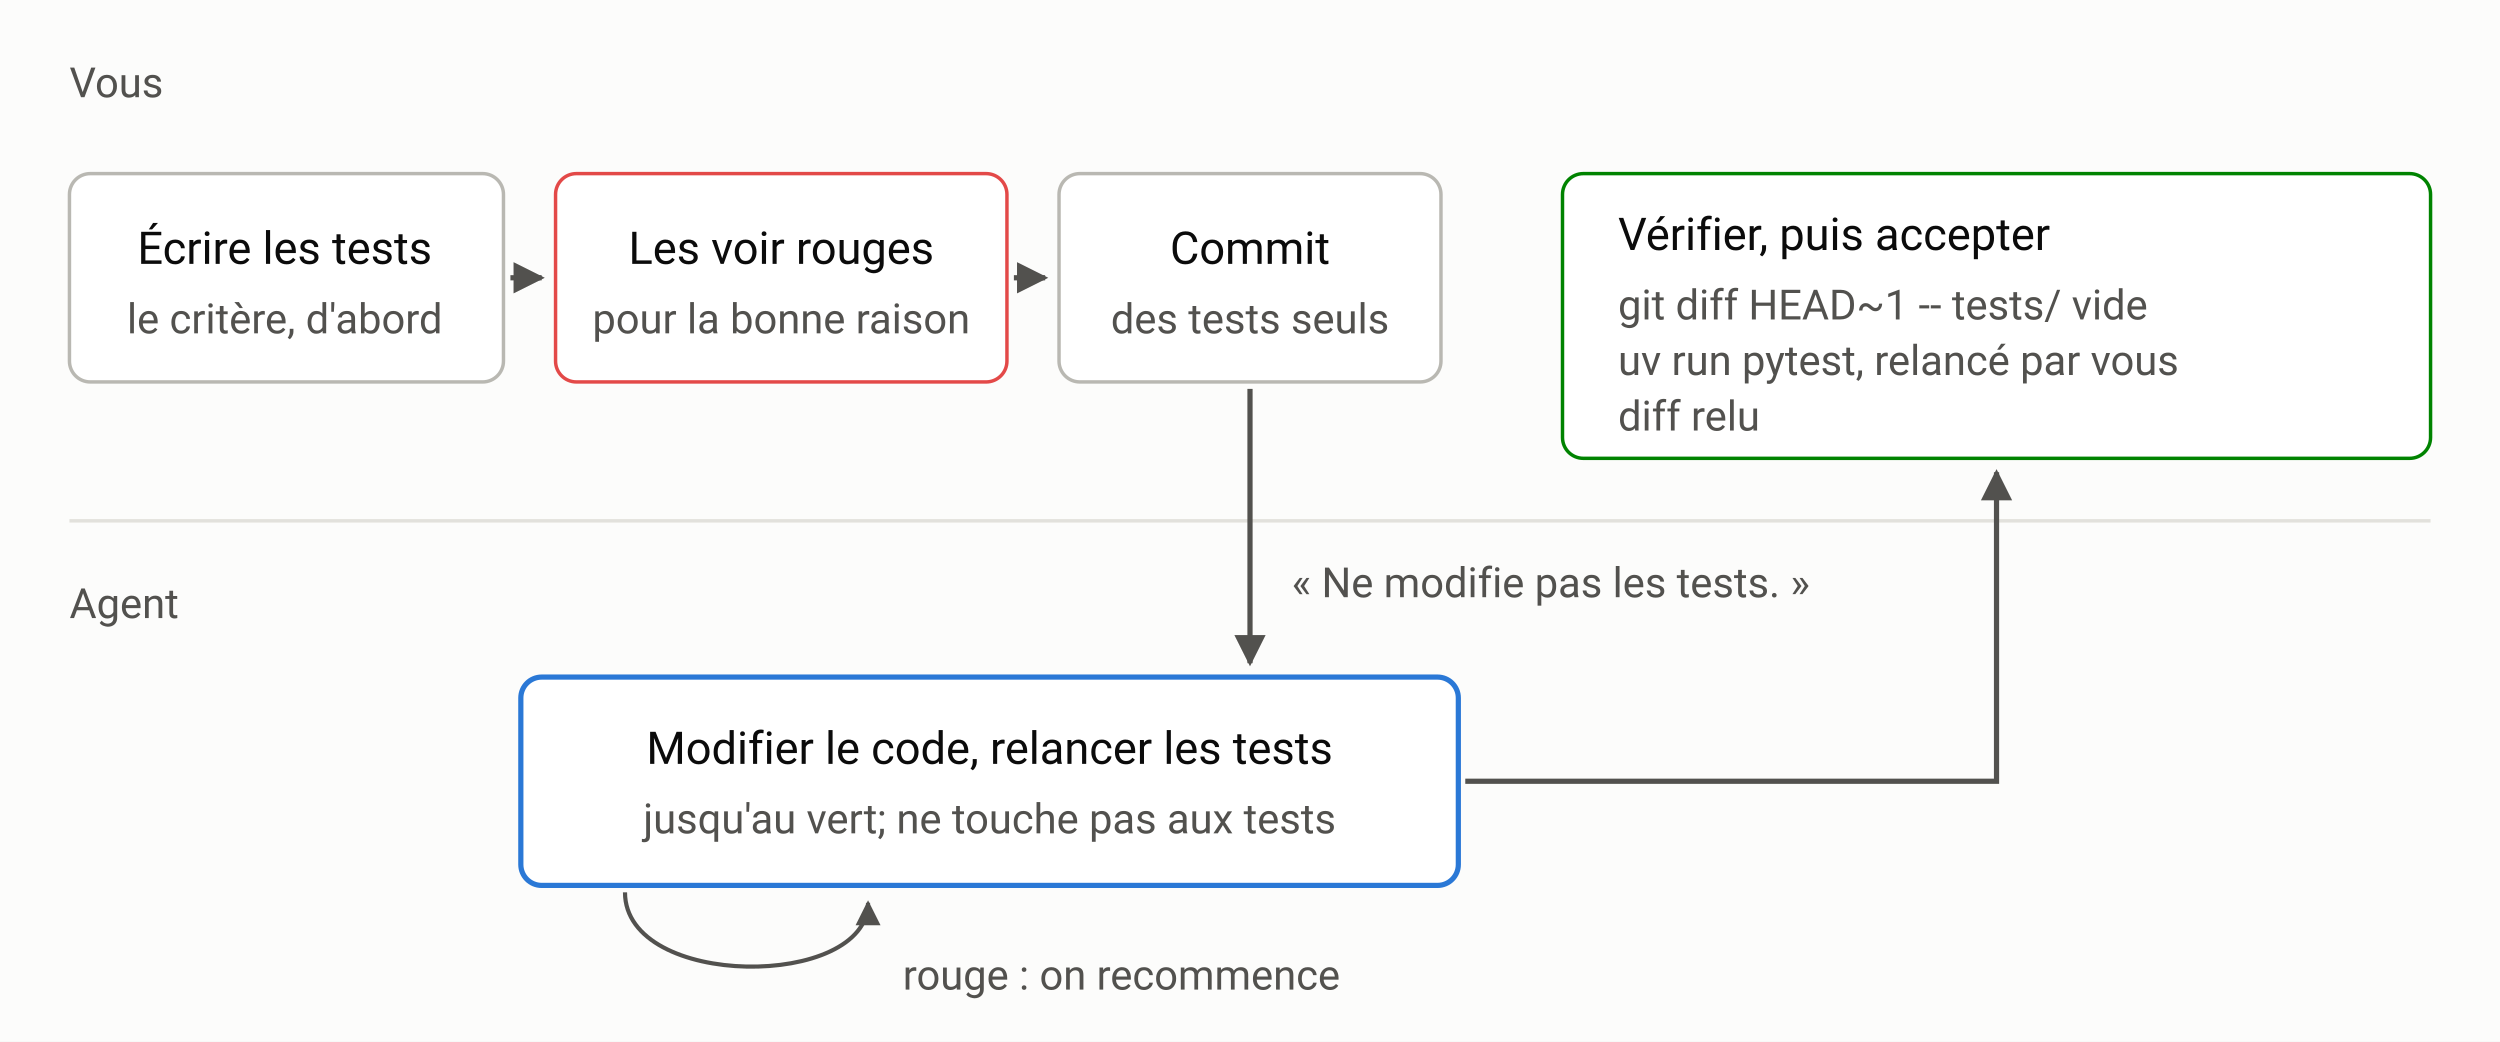
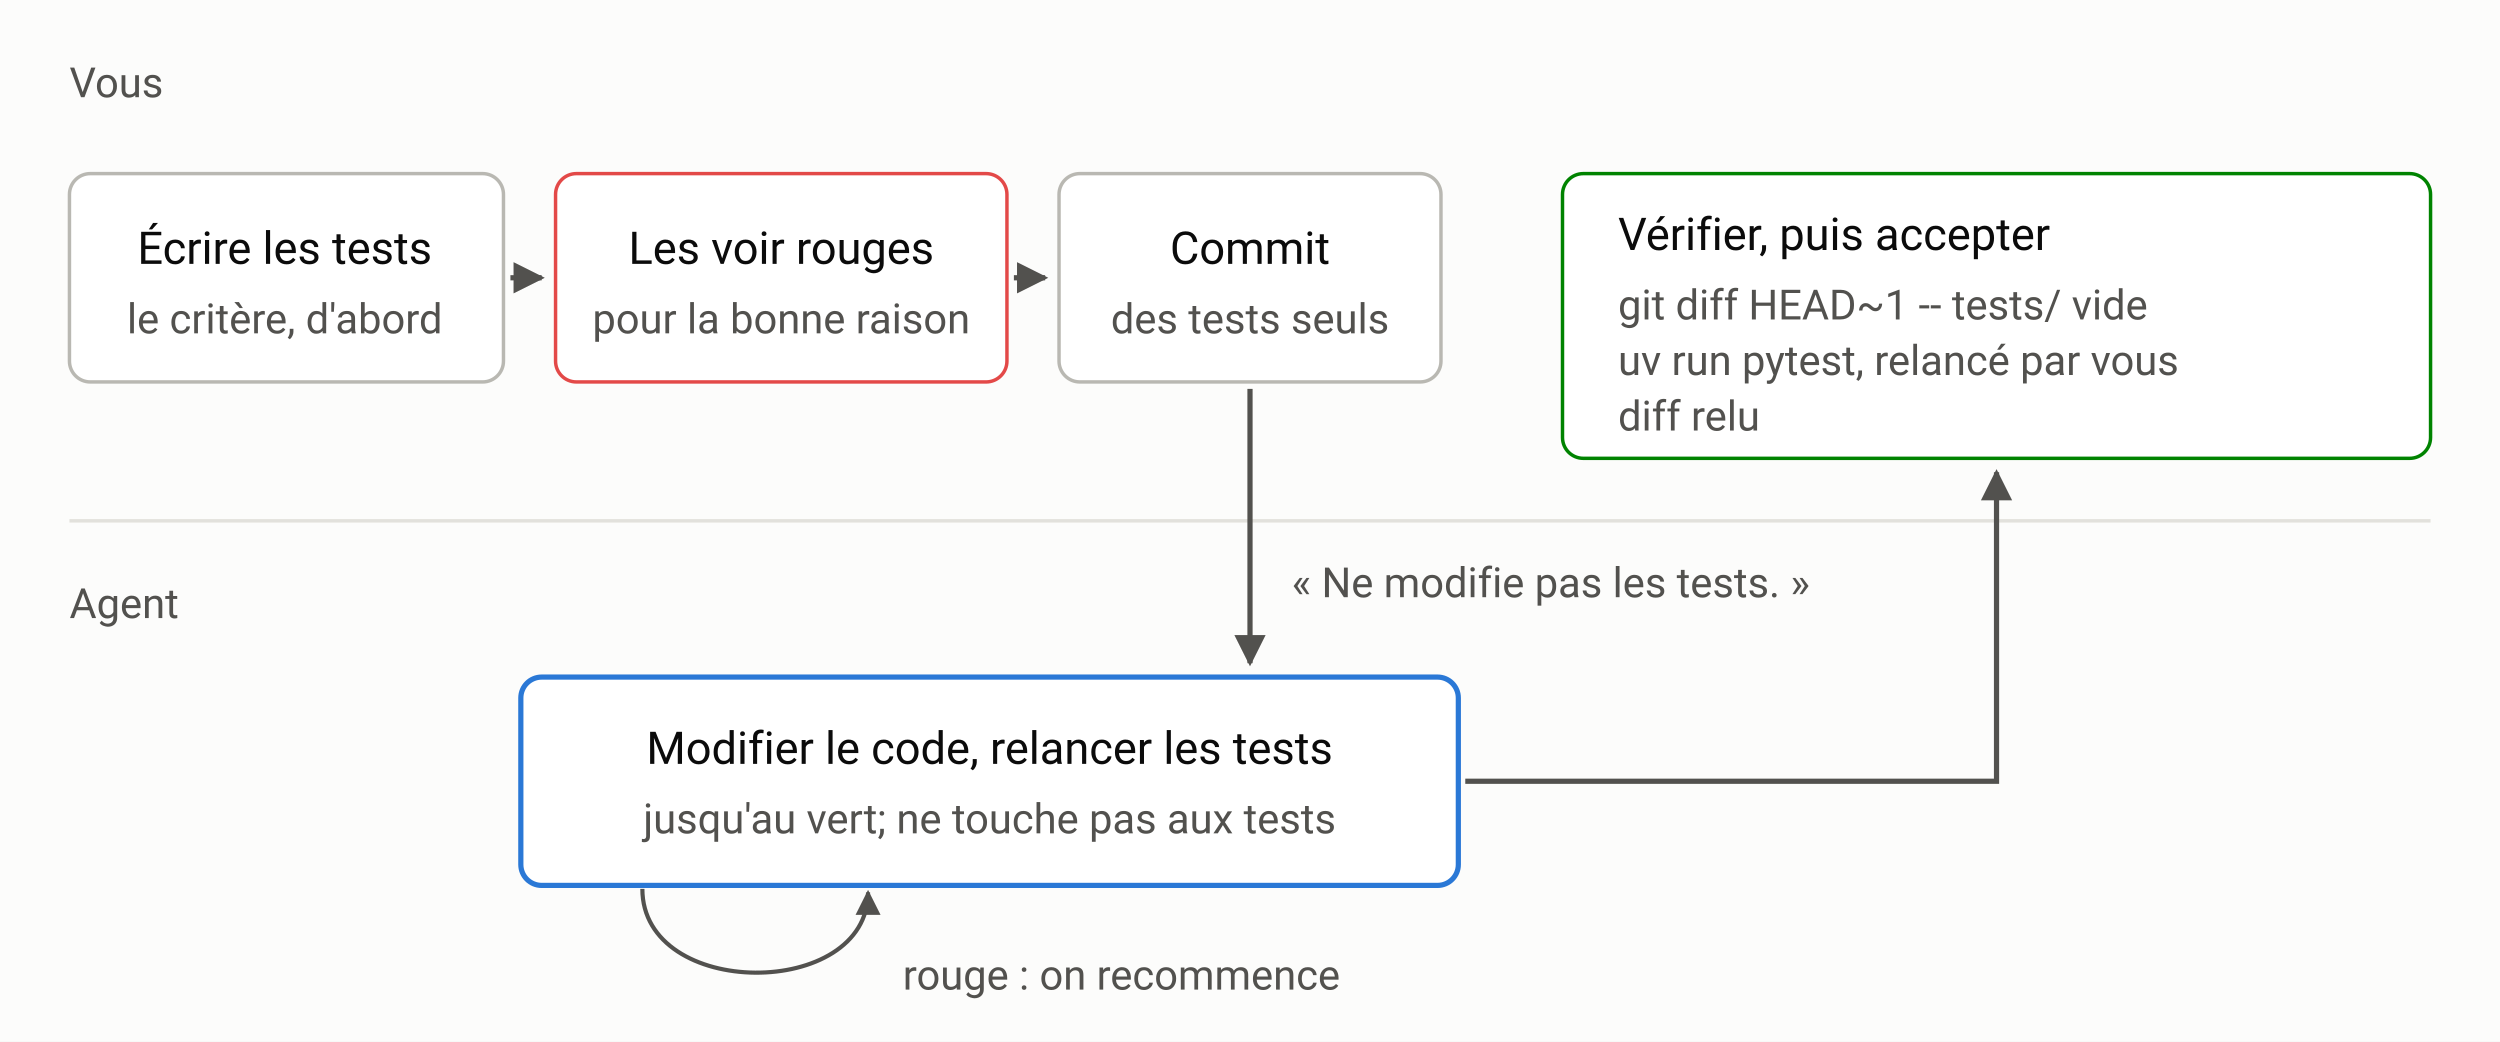
<svg xmlns="http://www.w3.org/2000/svg" viewBox="0 0 720 300" role="img" aria-labelledby="titre desc" font-family="system-ui, -apple-system, 'Segoe UI', Roboto, sans-serif" font-size="13">
  <defs>
    <marker id="fleche" viewBox="0 0 10 10" refX="9" refY="5" markerWidth="6" markerHeight="6" orient="auto-start-reverse">
      <path d="M0 0 L10 5 L0 10 z" fill="#52514e" />
    </marker>
  </defs>
  <rect width="720" height="300" fill="#fcfcfb" />
  <line x1="20" y1="150" x2="700" y2="150" stroke="#e2e1dc" />
  <text x="20" y="28" fill="#52514e" font-size="12">Vous</text>
  <text x="20" y="178" fill="#52514e" font-size="12">Agent</text>
  <g fill="#ffffff" stroke="#b9b8b2">
    <rect x="20" y="50" width="125" height="60" rx="6" />
    <rect x="160" y="50" width="130" height="60" rx="6" stroke="#e34948" />
    <rect x="305" y="50" width="110" height="60" rx="6" />
    <rect x="150" y="195" width="270" height="60" rx="6" stroke="#2a78d6" stroke-width="1.5" />
    <rect x="450" y="50" width="250" height="82" rx="6" stroke="#008300" />
  </g>
  <g fill="#0b0b0b">
    <text x="82" y="76" text-anchor="middle">Écrire les tests</text>
    <text x="225" y="76" text-anchor="middle">Les voir rouges</text>
    <text x="360" y="76" text-anchor="middle">Commit</text>
    <text x="285" y="220" text-anchor="middle">Modifier le code, relancer les tests</text>
    <text x="466" y="72">Vérifier, puis accepter</text>
  </g>
  <g fill="#52514e" font-size="12">
    <text x="82" y="96" text-anchor="middle">le critère, d'abord</text>
    <text x="225" y="96" text-anchor="middle">pour la bonne raison</text>
    <text x="360" y="96" text-anchor="middle">des tests seuls</text>
    <text x="285" y="240" text-anchor="middle">jusqu'au vert; ne touche pas aux tests</text>
    <text x="466" y="92">git diff HEAD~1 -- tests/ vide</text>
    <text x="466" y="108">uv run pytest, relancé par vous</text>
    <text x="466" y="124">diff relu</text>
  </g>
  <g fill="none" stroke="#52514e" stroke-width="1.5" marker-end="url(#fleche)">
    <path d="M147 80 L156 80" />
    <path d="M292 80 L301 80" />
    <path d="M360 112 L360 191" />
    <path d="M422 225 L575 225 L575 136" />
  </g>
-   <path d="M180 257 C180 285 250 285 250 260" fill="none" stroke="#52514e" stroke-width="1.2" marker-end="url(#fleche)" />
+   <path d="M185 256 C185 288 250 288 250 257" fill="none" stroke="#52514e" stroke-width="1.2" marker-end="url(#fleche)" />
  <text x="260" y="285" fill="#52514e" font-size="12">rouge : on recommence</text>
  <text x="372" y="172" fill="#52514e" font-size="12">« Ne modifie pas les tests. »</text>
</svg>
